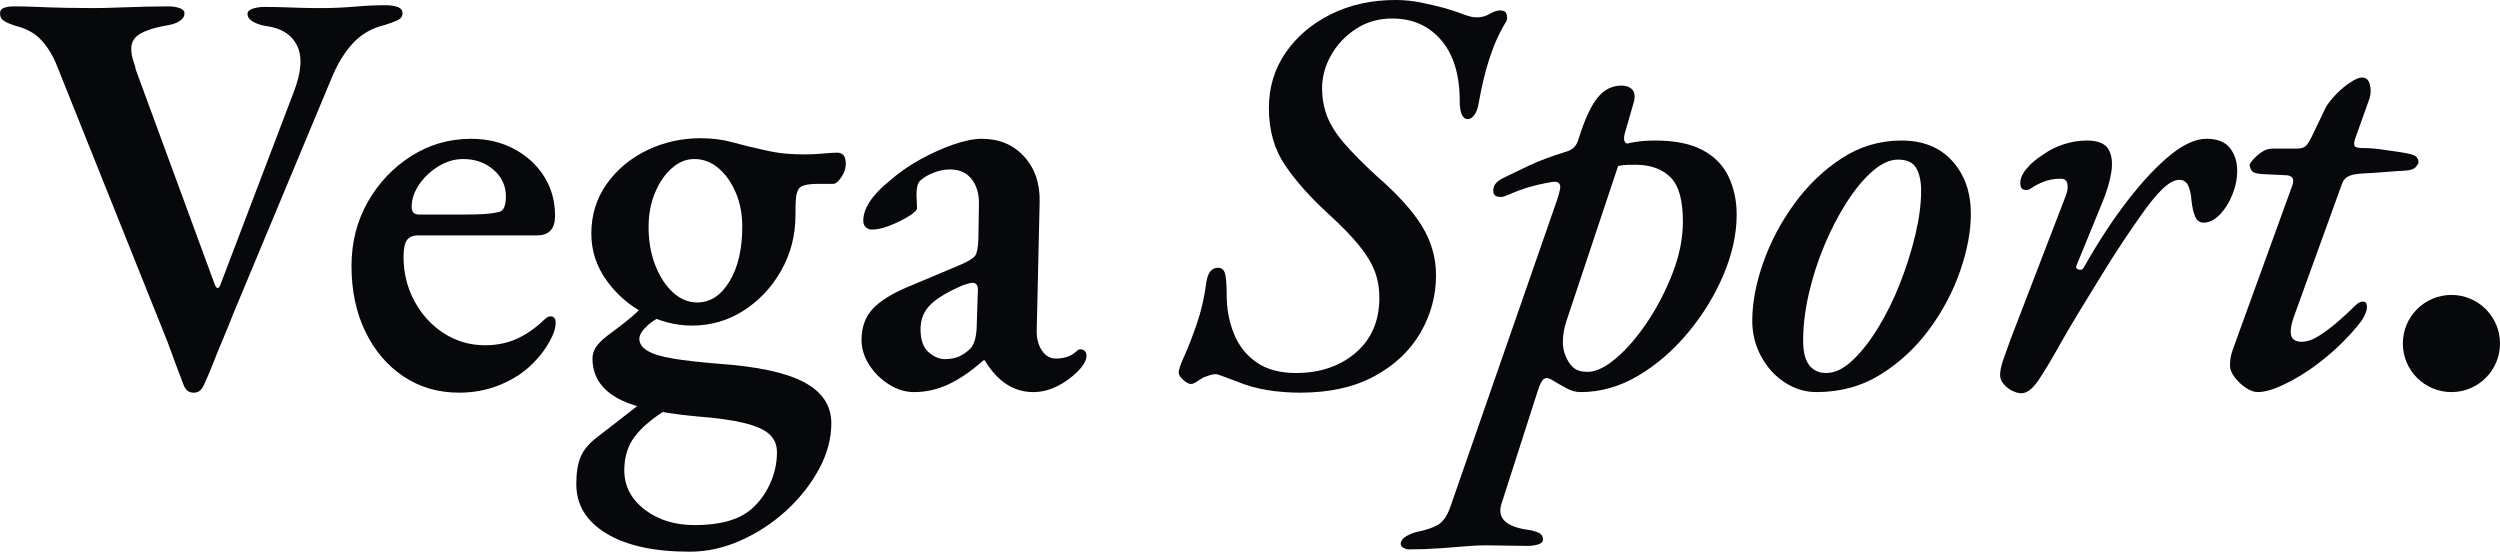
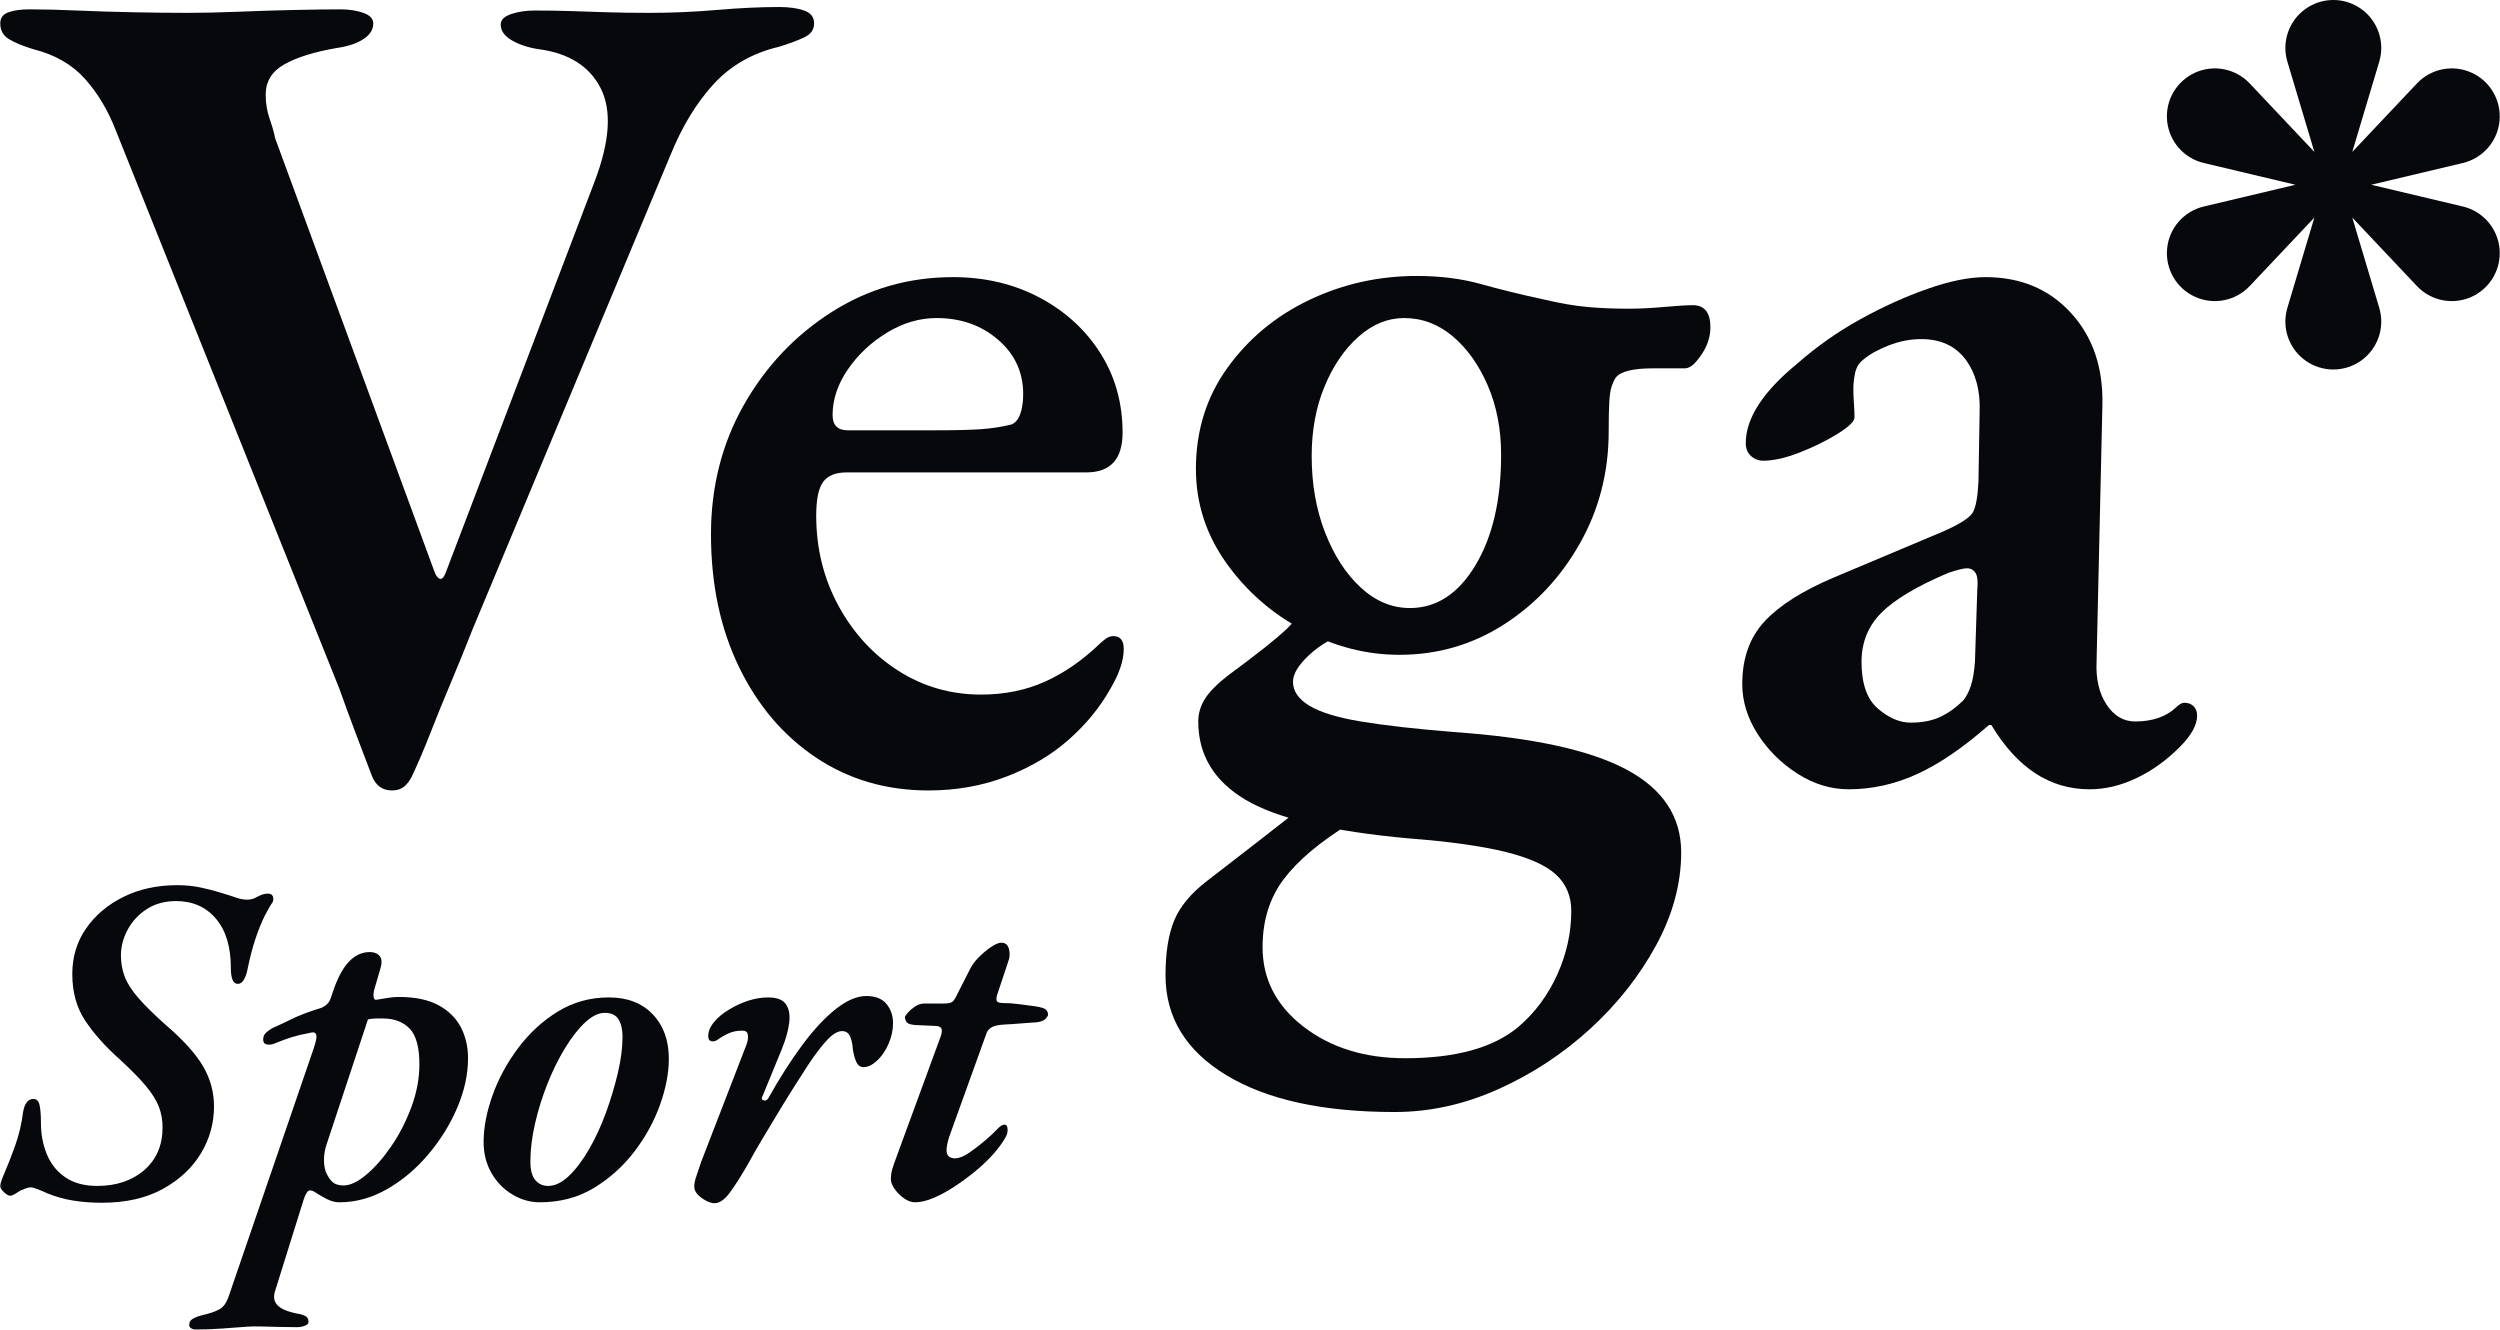
- <svg xmlns="http://www.w3.org/2000/svg" viewBox="0 -664 4322.99 954" fill="#07080B" role="img" aria-label="Vega Sport" width="4323" height="954">
+ <svg xmlns="http://www.w3.org/2000/svg" viewBox="0 -661 2137.56 1137" fill="#07080B" role="img" aria-label="Vega Sport" width="2138" height="1137">
  <path transform="translate(0 0)" d="M335 15Q323 15 318 3Q313 -10 304.5 -32.5Q296 -55 290 -72L99 -549Q89 -575 72.5 -593.5Q56 -612 28 -619Q15 -623 7.5 -627.5Q0 -632 0 -641Q0 -648 7 -650.5Q14 -653 25 -653Q43 -653 66 -652Q89 -651 114 -650.5Q139 -650 160 -650Q180 -650 204.5 -651Q229 -652 252.5 -652.5Q276 -653 291 -653Q302 -653 310.5 -650Q319 -647 319 -641Q319 -633 310.5 -627.5Q302 -622 288 -620Q259 -615 243 -606Q227 -597 227 -580Q227 -569 230.5 -559Q234 -549 235 -543L371 -173Q373 -167 376 -166Q379 -165 382 -174L508 -505Q528 -557 513.5 -585.5Q499 -614 460 -619Q447 -621 437.5 -626.5Q428 -632 428 -640Q428 -646 437 -649Q446 -652 457 -652Q474 -652 489 -651.5Q504 -651 519.5 -650.5Q535 -650 555 -650Q584 -650 613 -652.5Q642 -655 666 -655Q679 -655 687.5 -652Q696 -649 696 -641Q696 -633 687.5 -629Q679 -625 666 -621Q632 -613 610 -589Q588 -565 573 -528L404 -123Q395 -100 385.5 -77.5Q376 -55 368 -34.5Q360 -14 352 3Q349 9 345 12Q341 15 335 15Z" />
  <path transform="translate(581.81 0)" d="M212 15Q158 15 116 -13Q74 -41 50 -90.5Q26 -140 26 -204Q26 -265 54 -314.5Q82 -364 129 -394Q176 -424 233 -424Q274 -424 307 -406.5Q340 -389 359 -359Q378 -329 378 -291Q378 -257 347 -257L142 -257Q128 -257 122 -249Q116 -241 116 -220Q116 -178 135 -143Q154 -108 186 -87.5Q218 -67 257 -67Q287 -67 311.5 -78Q336 -89 358 -110Q361 -113 364 -115Q367 -117 370 -117Q379 -117 379 -106Q379 -91 367 -71Q354 -48 332 -28.5Q310 -9 279 3Q248 15 212 15ZM143 -293L217 -293Q244 -293 257.5 -294Q271 -295 283 -298Q288 -300 290.5 -307Q293 -314 293 -324Q293 -352 271.5 -370.5Q250 -389 219 -389Q197 -389 176.5 -376.5Q156 -364 143 -345Q130 -326 130 -306Q130 -293 143 -293Z" />
  <path transform="translate(986.53 0)" d="M206 290Q114 290 62 258.5Q10 227 10 173Q10 144 17.5 126Q25 108 46 92Q63 79 83.5 63Q104 47 122 33L168 43Q129 67 111 91Q93 115 93 149Q93 190 128 217Q163 244 215 244Q280 244 312 217Q333 199 345 172.5Q357 146 357 118Q357 99 344 87Q331 75 300.5 67.5Q270 60 218 56Q119 47 78.5 23Q38 -1 38 -44Q38 -54 43.5 -63Q49 -72 63 -83Q82 -97 94 -106.5Q106 -116 113.5 -123Q121 -130 125 -138L168 -121Q147 -114 133 -101Q119 -88 119 -78Q119 -66 133 -57.5Q147 -49 177 -44Q207 -39 256 -35Q357 -28 404 -3Q451 22 451 68Q451 108 429.5 147.5Q408 187 373 219Q338 251 294.5 270.5Q251 290 206 290ZM219 -141Q253 -141 275 -177.5Q297 -214 297 -272Q297 -305 285.5 -331.5Q274 -358 255.5 -373.5Q237 -389 214 -389Q193 -389 175 -373Q157 -357 146 -330.5Q135 -304 135 -271Q135 -235 146.5 -205.5Q158 -176 177 -158.5Q196 -141 219 -141ZM210 -101Q168 -101 128 -122Q88 -143 62 -179.5Q36 -216 36 -260Q36 -309 63 -346.5Q90 -384 133 -404.5Q176 -425 225 -425Q255 -425 280 -418Q305 -411 333 -405Q354 -400 370.5 -398.5Q387 -397 406 -397Q420 -397 436.5 -398.5Q453 -400 461 -400Q476 -400 476 -381Q476 -366 464 -352Q459 -346 454 -346L427 -346Q401 -346 395 -338Q393 -335 391.5 -330.5Q390 -326 389.5 -317Q389 -308 389 -292Q389 -240 364.5 -196.5Q340 -153 299.5 -127Q259 -101 210 -101Z" />
  <path transform="translate(1456.76 0)" d="M124 14Q101 14 80 0.5Q59 -13 46 -33.5Q33 -54 33 -76Q33 -109 52 -129.5Q71 -150 111 -167L206 -207Q226 -216 230 -222.5Q234 -229 235 -249L236 -309Q237 -336 224 -353.5Q211 -371 186 -371Q172 -371 158 -365.5Q144 -360 136 -353Q131 -349 129.5 -342Q128 -335 128 -328Q128 -323 128.5 -316Q129 -309 129 -304Q129 -299 114.5 -290Q100 -281 82 -274Q64 -267 51 -267Q45 -267 40.5 -271Q36 -275 36 -282Q36 -298 47 -315Q58 -332 80 -350Q105 -372 134 -388Q163 -404 191.5 -414Q220 -424 241 -424Q286 -424 314 -393.5Q342 -363 341 -315L336 -95Q335 -73 344.5 -58.5Q354 -44 369 -44Q391 -44 404 -56Q408 -60 411 -60Q416 -60 419 -57Q422 -54 422 -49Q422 -37 407 -22Q390 -5 370 4.5Q350 14 330 14Q279 14 246 -41L244 -41Q211 -12 182.5 1Q154 14 124 14ZM177 -43Q192 -43 202.5 -48Q213 -53 222 -62Q226 -67 228.5 -74.5Q231 -82 232 -95L234 -157Q235 -167 232.5 -171Q230 -175 225 -175Q223 -175 219 -174Q215 -173 209 -171Q169 -154 152 -137Q135 -120 135 -95Q135 -67 149 -55Q163 -43 177 -43Z" />
-   <path transform="translate(2053.17 0)" d="M195 15Q166 15 138 10.5Q110 6 84 -5Q70 -10 61 -13.5Q52 -17 49 -17Q44 -17 38 -15Q32 -13 27 -11Q21 -7 15.5 -3.5Q10 0 6 0Q1 0 -7 -7Q-15 -14 -15 -20Q-15 -27 -5 -49Q5 -71 16.5 -104.5Q28 -138 33 -177Q37 -201 53 -201Q63 -201 65.5 -189.5Q68 -178 68 -154Q68 -118 80.5 -87Q93 -56 119.5 -37.5Q146 -19 188 -19Q250 -19 291 -54Q332 -89 332 -149Q332 -174 324 -195Q316 -216 297 -239.5Q278 -263 243 -295Q198 -336 169.5 -377.5Q141 -419 141 -477Q141 -531 170 -573Q199 -615 248.5 -639.5Q298 -664 360 -664Q383 -664 404.5 -659.5Q426 -655 445 -650Q465 -644 478 -639Q491 -634 500 -634Q512 -634 521 -639Q526 -642 531 -644Q536 -646 541 -646Q550 -646 552 -639.5Q554 -633 552 -628Q548 -622 539.5 -605.5Q531 -589 521.5 -560Q512 -531 504 -487Q502 -473 496.5 -465.5Q491 -458 485 -458Q478 -458 474.5 -466Q471 -474 471 -489Q471 -557 439 -594.5Q407 -632 354 -632Q319 -632 291.5 -614Q264 -596 248.5 -568.5Q233 -541 233 -511Q233 -486 241.5 -463.5Q250 -441 271 -416.5Q292 -392 328 -359Q382 -312 406 -272.5Q430 -233 430 -188Q430 -135 403 -88.5Q376 -42 323.5 -13.5Q271 15 195 15Z" />
-   <path transform="translate(2541.05 0)" d="M-105 286Q-109 286 -114 283.5Q-119 281 -119 276Q-118 268 -109 263Q-100 258 -92 256Q-67 251 -54.5 243.5Q-42 236 -34 215L151 -317Q155 -329 156.5 -336.5Q158 -344 154.5 -347.5Q151 -351 141 -349Q118 -345 101.5 -340Q85 -335 64 -326Q56 -322 48.5 -324Q41 -326 41 -334Q41 -343 47 -348.5Q53 -354 60 -357Q76 -365 102.5 -377.5Q129 -390 168 -402Q175 -404 180.5 -409Q186 -414 189 -425Q204 -473 221 -494.5Q238 -516 263 -516Q275 -516 281.5 -509Q288 -502 284 -487L269 -435Q266 -425 268 -420Q270 -415 274 -416Q287 -419 298 -420Q309 -421 321 -421Q372 -421 403 -404.5Q434 -388 448 -358.5Q462 -329 462 -293Q462 -243 439.5 -189.5Q417 -136 378.5 -89.5Q340 -43 292 -14.5Q244 14 192 14Q180 14 168 7.5Q156 1 146 -5Q136 -12 130 -9.5Q124 -7 118 12L56 205Q49 225 60.5 236.5Q72 248 100 252Q109 253 118 256.5Q127 260 127 269Q127 275 118.5 277.5Q110 280 100 280Q85 280 66 279.5Q47 279 30 279Q13 279 2 280Q-23 282 -50 284Q-77 286 -105 286ZM204 -21Q226 -21 254 -45Q282 -69 308 -108Q334 -147 351.5 -192.5Q369 -238 369 -281Q369 -336 348 -357Q327 -378 291 -379Q283 -379 275 -379Q267 -379 257 -377L167 -107Q162 -91 161.5 -75.5Q161 -60 166 -49Q171 -36 179.5 -28.5Q188 -21 204 -21Z" />
-   <path transform="translate(3016 0)" d="M125 14Q96 14 70.5 -2.5Q45 -19 29.5 -47.5Q14 -76 14 -109Q14 -156 33 -210Q52 -264 87 -312Q122 -360 169 -390.5Q216 -421 272 -421Q328 -421 360 -385.5Q392 -350 392 -294Q392 -249 373.5 -195.5Q355 -142 320 -94.5Q285 -47 236 -16.5Q187 14 125 14ZM142 -19Q164 -19 187 -40.5Q210 -62 231.5 -97Q253 -132 269.5 -174Q286 -216 296 -258Q306 -300 306 -334Q306 -359 297.5 -373.5Q289 -388 266 -388Q245 -388 222 -368Q199 -348 177.5 -314.5Q156 -281 139 -240.5Q122 -200 112 -157Q102 -114 102 -75Q102 -46 112.5 -32.5Q123 -19 142 -19Z" />
-   <path transform="translate(3423.55 0)" d="M72 16Q65 16 56.5 12Q48 8 41.5 0.5Q35 -7 35 -15Q35 -26 40 -40.5Q45 -55 53 -77L148 -324Q153 -336 151.5 -345.5Q150 -355 140 -355Q124 -355 111 -350Q98 -345 88 -338Q82 -334 76 -336Q70 -338 70 -346Q69 -358 80.5 -372Q92 -386 110 -397Q125 -408 145 -414.5Q165 -421 185 -421Q213 -421 222 -406.5Q231 -392 227.5 -367.5Q224 -343 211 -312L168 -207Q164 -200 170.5 -198Q177 -196 180 -202Q218 -269 256.5 -318.5Q295 -368 329.5 -396Q364 -424 392 -424Q420 -424 432.5 -408Q445 -392 445 -369Q445 -348 436.5 -327Q428 -306 414.5 -292.5Q401 -279 387 -279Q377 -279 372.5 -289Q368 -299 366 -317Q365 -332 360.5 -342.5Q356 -353 345 -353Q332 -353 315 -336.5Q298 -320 274 -285Q264 -271 247 -245.5Q230 -220 211 -189Q192 -158 173 -127Q154 -96 140 -71Q116 -28 101 -6Q86 16 72 16Z" />
-   <path transform="translate(3830.1 0)" d="M74 14Q64 14 52.5 6Q41 -2 33.5 -12.5Q26 -23 26 -31Q26 -45 29.5 -55.5Q33 -66 39 -82L134 -344Q137 -354 133 -357.5Q129 -361 123 -361L81 -363Q66 -364 63 -369.5Q60 -375 60 -379Q60 -381 65.5 -387.5Q71 -394 80 -400.5Q89 -407 99 -407L140 -407Q152 -407 156.5 -411Q161 -415 167 -427L192 -479Q198 -489 209.5 -501Q221 -513 234 -521.5Q247 -530 254 -530Q265 -530 268 -517.5Q271 -505 267 -493L242 -423Q239 -413 242.5 -410.5Q246 -408 255 -408Q273 -408 292 -405Q311 -402 326 -400Q344 -397 348 -393Q352 -389 352 -383Q352 -381 347.5 -375.5Q343 -370 330 -369Q311 -368 293.5 -366.5Q276 -365 255 -364Q238 -363 230.5 -359Q223 -355 220 -347L136 -115Q131 -100 131 -90.5Q131 -81 136 -77Q141 -73 150 -73Q164 -73 181 -84Q198 -95 214.5 -109.5Q231 -124 242 -135Q250 -143 256 -142.5Q262 -142 262 -138Q264 -133 261.5 -125.5Q259 -118 254 -110Q242 -94 225 -76.5Q208 -59 187.5 -42.5Q167 -26 146 -13.5Q125 -1 106.5 6.5Q88 14 74 14Z" />
-   <circle cx="4238.99" cy="-70" r="84" />
+   <path d="M1979.03 -531.06L1955.95 -608.26C1950.93 -625.05 1957.14 -643.17 1971.4 -653.36C1985.66 -663.55 2004.81 -663.55 2019.07 -653.36C2033.33 -643.17 2039.54 -625.05 2034.52 -608.26L2011.44 -531.06L2066.75 -589.65C2078.78 -602.39 2097.58 -606.08 2113.53 -598.82C2129.48 -591.57 2139.06 -574.98 2137.37 -557.54C2135.67 -540.09 2123.08 -525.66 2106.03 -521.61L2027.64 -503L2106.03 -484.39C2123.08 -480.34 2135.67 -465.91 2137.37 -448.46C2139.06 -431.02 2129.48 -414.43 2113.53 -407.18C2097.58 -399.92 2078.78 -403.61 2066.75 -416.35L2011.44 -474.94L2034.52 -397.74C2039.54 -380.95 2033.33 -362.83 2019.07 -352.64C2004.81 -342.45 1985.66 -342.45 1971.4 -352.64C1957.14 -362.83 1950.93 -380.95 1955.95 -397.74L1979.03 -474.94L1923.72 -416.35C1911.69 -403.61 1892.89 -399.92 1876.94 -407.18C1860.99 -414.43 1851.41 -431.02 1853.1 -448.46C1854.8 -465.91 1867.39 -480.34 1884.44 -484.39L1962.83 -503L1884.44 -521.61C1867.39 -525.66 1854.8 -540.09 1853.1 -557.54C1851.41 -574.98 1860.99 -591.57 1876.94 -598.82C1892.89 -606.08 1911.69 -602.39 1923.72 -589.65L1979.03 -531.06Z" />
+   <g transform="translate(6 361.6) scale(0.4)">
+     <path transform="translate(0 0)" d="M202 15Q171 15 142 10.5Q113 6 86 -5Q73 -11 63.5 -14.5Q54 -18 51 -18Q45 -18 39 -15.5Q33 -13 28 -11Q22 -7 16 -3.5Q10 0 6 0Q1 0 -7 -7.5Q-15 -15 -15 -21Q-15 -28 -5 -51Q5 -74 17 -107.5Q29 -141 34 -180Q39 -207 56 -207Q66 -207 69 -194Q72 -181 72 -155Q72 -120 84.5 -89Q97 -58 124 -39.5Q151 -21 192 -21Q254 -21 293 -55Q332 -89 332 -146Q332 -170 324 -190.5Q316 -211 296.5 -234.5Q277 -258 240 -292Q194 -333 166.5 -374.5Q139 -416 139 -474Q139 -529 168.5 -571.5Q198 -614 248.5 -639Q299 -664 364 -664Q390 -664 413.5 -659Q437 -654 456 -648Q476 -642 489 -637.5Q502 -633 512 -633Q525 -633 534 -639Q540 -642 545.5 -644Q551 -646 557 -646Q566 -646 568 -639.5Q570 -633 567 -627Q561 -619 551 -599.5Q541 -580 531 -550.5Q521 -521 513 -481Q510 -468 505 -460.5Q500 -453 493 -453Q485 -453 481.5 -462Q478 -471 478 -487Q478 -555 446 -592.5Q414 -630 361 -630Q325 -630 298.5 -613Q272 -596 257.5 -569Q243 -542 243 -514Q243 -489 251.5 -467.5Q260 -446 281 -422Q302 -398 339 -365Q395 -317 418.5 -277Q442 -237 442 -191Q442 -137 414 -90.5Q386 -44 332.5 -14.5Q279 15 202 15Z" />
+     <path transform="translate(505.11 0)" d="M-103 286Q-108 286 -112.5 283Q-117 280 -116 275Q-116 267 -107.5 262.5Q-99 258 -91 256Q-64 250 -51 242.5Q-38 235 -31 213L150 -315Q154 -327 155.5 -335Q157 -343 154 -347Q151 -351 141 -348Q119 -344 103 -339Q87 -334 65 -325Q57 -322 49.5 -323.5Q42 -325 42 -334Q42 -343 48.5 -349Q55 -355 63 -359Q79 -366 103.5 -378Q128 -390 167 -402Q174 -405 179.5 -410.5Q185 -416 189 -430Q204 -477 224 -499Q244 -521 270 -521Q284 -521 291 -512.5Q298 -504 293 -487L279 -439Q277 -429 278.5 -423.5Q280 -418 284 -419Q297 -421 308.5 -423Q320 -425 332 -425Q384 -425 416.5 -407.5Q449 -390 464.5 -360.5Q480 -331 480 -294Q480 -243 457.5 -189.5Q435 -136 396 -89.5Q357 -43 307.5 -14.5Q258 14 205 14Q192 14 179 7.5Q166 1 157 -5Q146 -13 140 -11Q134 -9 128 10L68 202Q61 222 72.5 234Q84 246 115 252Q123 253 131 256.5Q139 260 139 270Q139 275 131 278Q123 281 114 281Q98 281 77.5 280.5Q57 280 38 279.5Q19 279 7 280Q-18 282 -47 284Q-76 286 -103 286ZM214 -22Q235 -22 262.5 -45Q290 -68 316 -106Q342 -144 359 -190Q376 -236 376 -281Q376 -336 355 -357.5Q334 -379 298 -379Q290 -379 282.5 -379Q275 -379 266 -377L177 -108Q172 -92 172 -77Q172 -62 176 -51Q182 -37 190 -29.5Q198 -22 214 -22Z" />
+     <path transform="translate(1005.41 0)" d="M133 14Q102 14 74 -3Q46 -20 29.5 -49Q13 -78 13 -115Q13 -161 32 -214.5Q51 -268 87 -316Q123 -364 172 -394Q221 -424 281 -424Q340 -424 374.5 -388Q409 -352 409 -293Q409 -247 390 -194Q371 -141 335 -94Q299 -47 248.5 -16.5Q198 14 133 14ZM151 -21Q173 -21 195.5 -42.5Q218 -64 238.5 -99.5Q259 -135 274.5 -177.5Q290 -220 300 -262.5Q310 -305 310 -340Q310 -363 301.5 -377Q293 -391 272 -391Q252 -391 230 -370.5Q208 -350 187 -315.5Q166 -281 149.5 -239.5Q133 -198 123 -154.5Q113 -111 113 -73Q113 -46 123.5 -33.5Q134 -21 151 -21Z" />
+     <path transform="translate(1433.78 0)" d="M78 16Q71 16 61 11Q51 6 43 -2Q35 -10 35 -20Q35 -29 39.5 -42Q44 -55 50 -73L147 -324Q151 -336 149.5 -344.5Q148 -353 138 -353Q121 -353 108 -347Q95 -341 84 -333Q78 -329 71.5 -330.5Q65 -332 65 -340Q64 -355 77 -371Q90 -387 111 -399Q129 -410 150.5 -417Q172 -424 193 -424Q221 -424 231 -409.5Q241 -395 238 -370Q235 -345 222 -313L181 -213Q177 -206 183 -204Q189 -202 193 -208Q230 -274 266.5 -323Q303 -372 338 -399.5Q373 -427 403 -427Q432 -427 446 -410Q460 -393 460 -369Q460 -347 450.5 -325Q441 -303 426 -289Q411 -275 397 -275Q387 -275 382 -285Q377 -295 374 -313Q373 -330 368 -341Q363 -352 351 -352Q337 -352 319.5 -333.5Q302 -315 278 -279Q269 -265 253 -240Q237 -215 218.5 -184.5Q200 -154 181.5 -123Q163 -92 150 -68Q127 -28 110.5 -6Q94 16 78 16Z" />
+     <path transform="translate(1861.15 0)" d="M80 14Q68 14 56 5.5Q44 -3 36 -14.5Q28 -26 28 -35Q28 -47 31 -57Q34 -67 40 -83L135 -342Q139 -355 135 -359Q131 -363 124 -363L80 -365Q65 -366 61.5 -371.5Q58 -377 58 -382Q58 -384 64 -391Q70 -398 79.5 -404.5Q89 -411 100 -411L142 -411Q156 -411 160.5 -415.5Q165 -420 171 -433L198 -486Q204 -498 216.5 -510.5Q229 -523 242.5 -532Q256 -541 264 -541Q277 -541 280.5 -527.5Q284 -514 279 -501L255 -429Q252 -418 255.5 -415Q259 -412 268 -412Q285 -412 303 -409.5Q321 -407 337 -405Q356 -402 360 -397.5Q364 -393 364 -387Q364 -384 359 -378.5Q354 -373 341 -371Q324 -370 307 -368.5Q290 -367 270 -366Q253 -365 245 -361Q237 -357 233 -349L152 -124Q147 -107 147 -97.5Q147 -88 152 -84Q157 -80 165 -80Q178 -80 195.5 -92Q213 -104 230.5 -119Q248 -134 259 -146Q266 -152 270.5 -152Q275 -152 276 -149Q278 -145 277.5 -138Q277 -131 272 -123Q263 -107 246.5 -88.5Q230 -70 208 -52Q186 -34 163 -19Q140 -4 118.5 5Q97 14 80 14Z" />
+   </g>
</svg>
